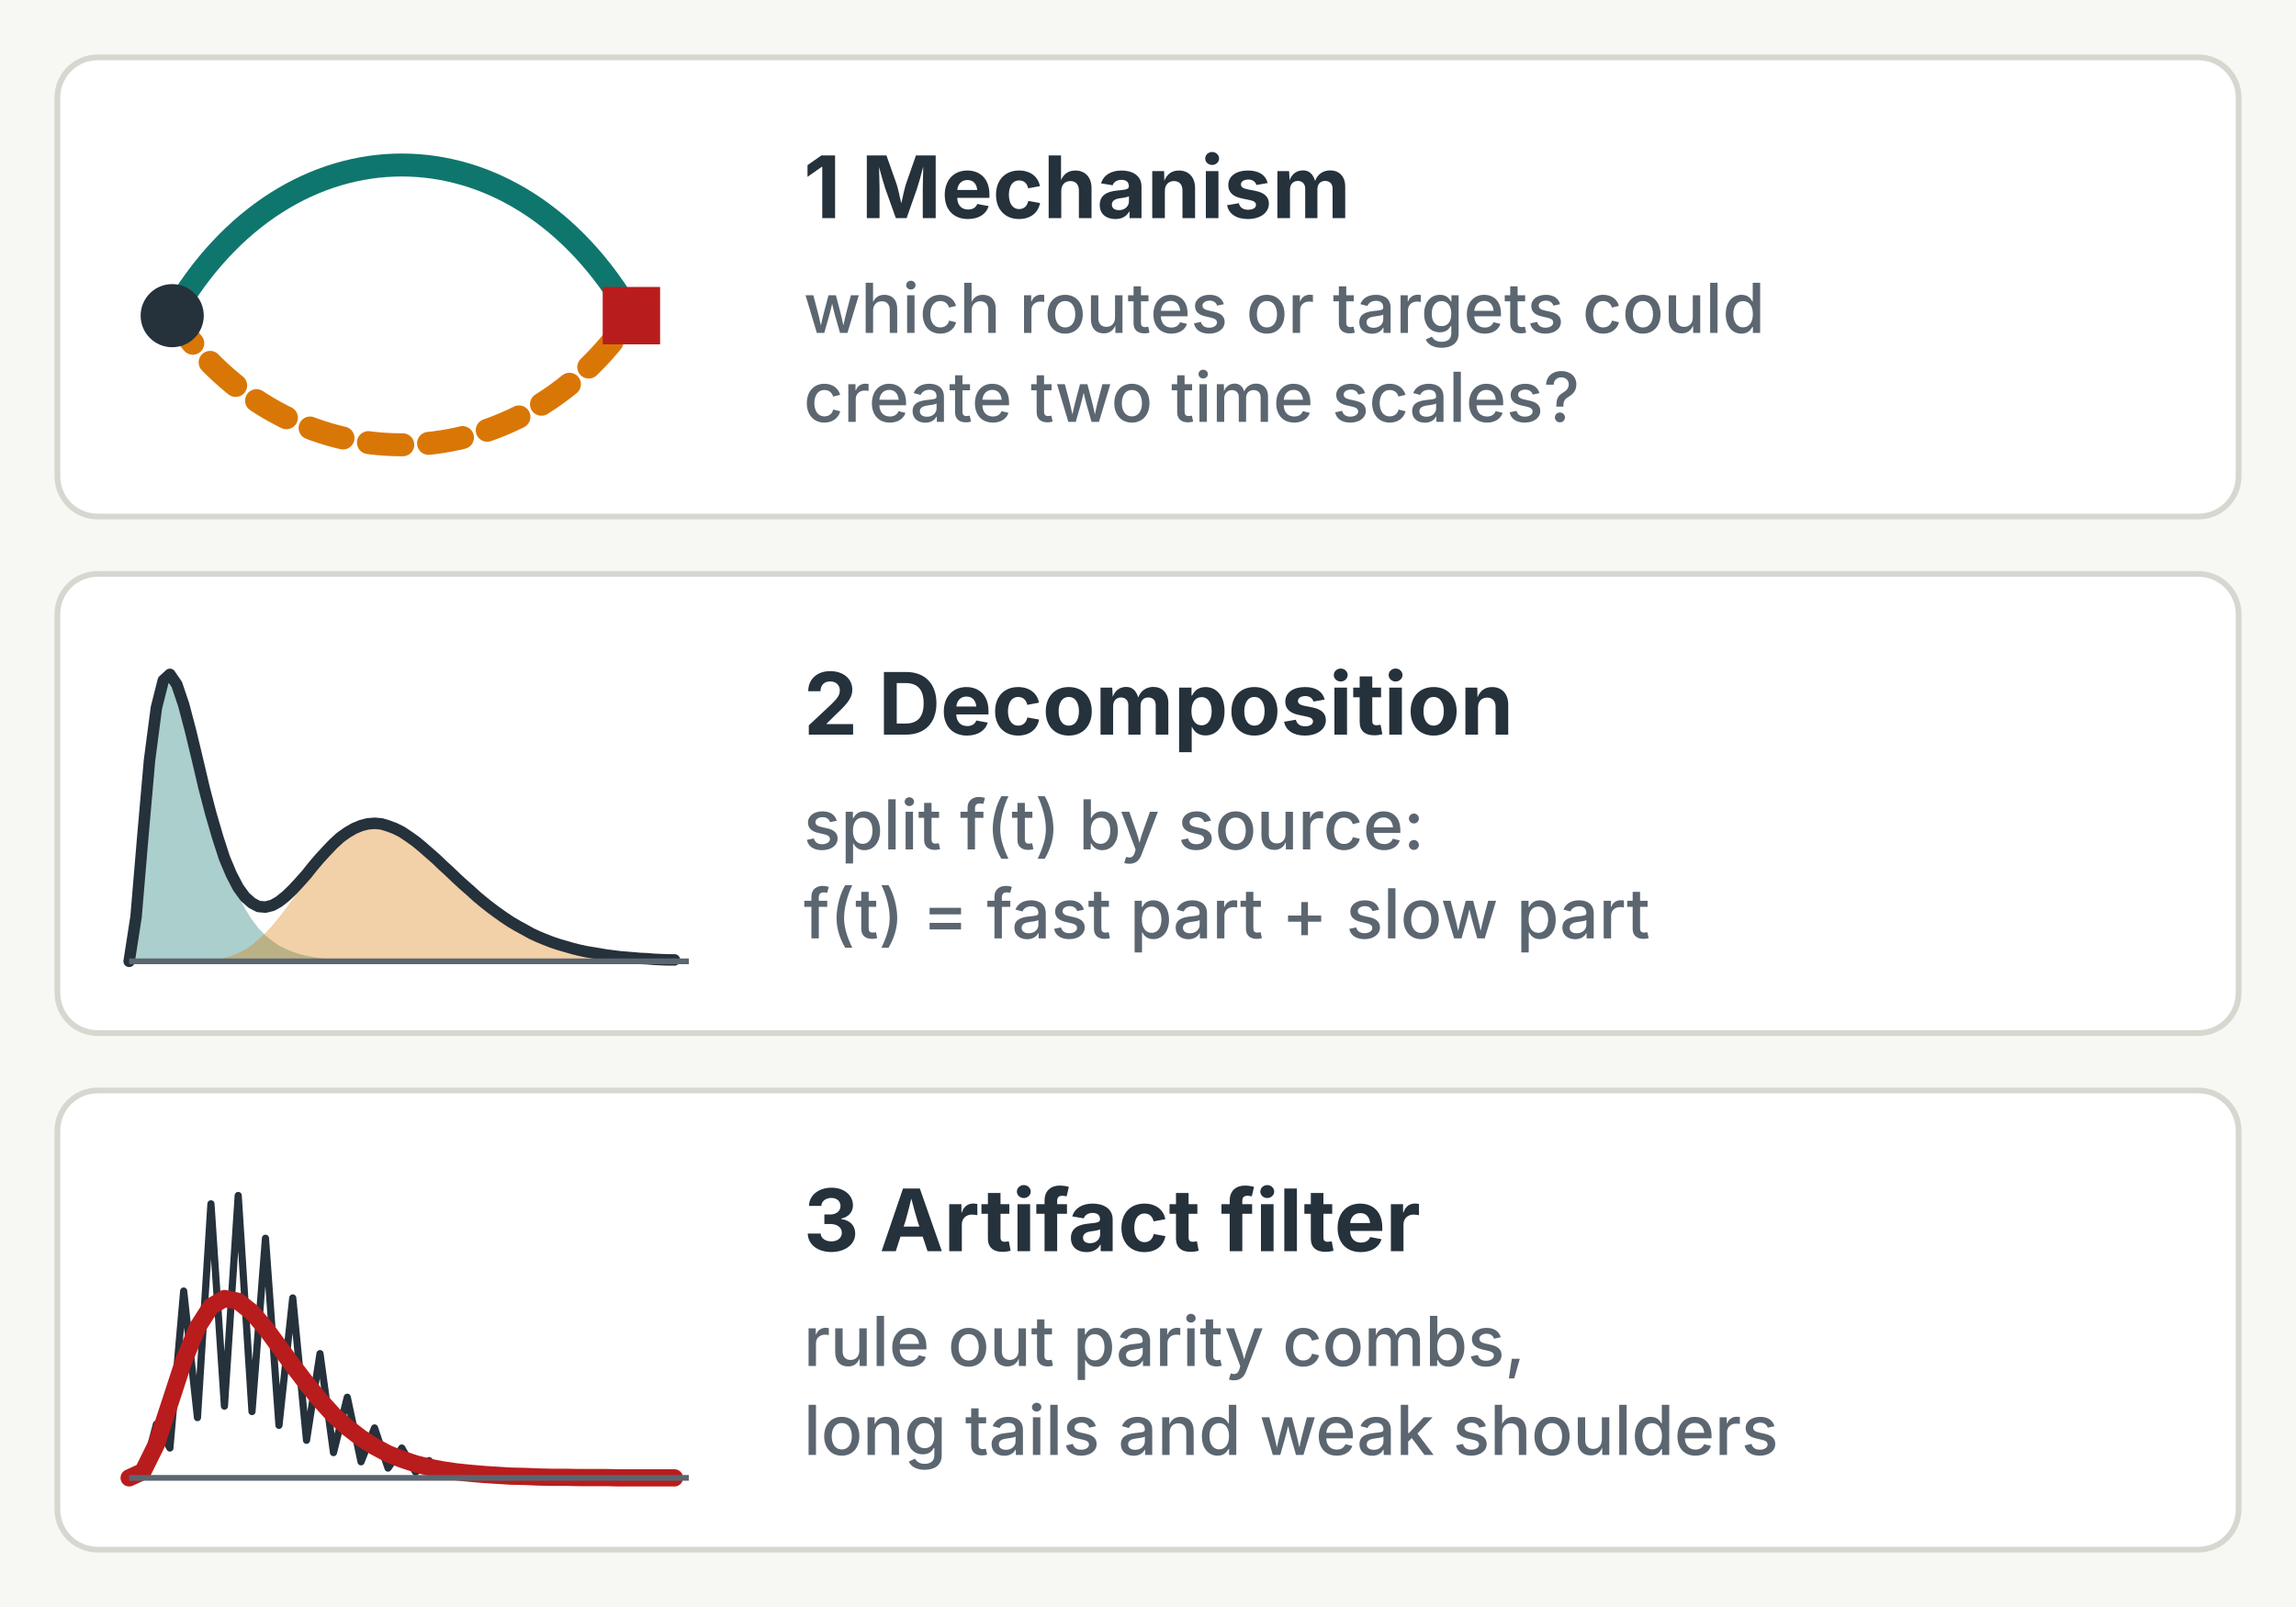
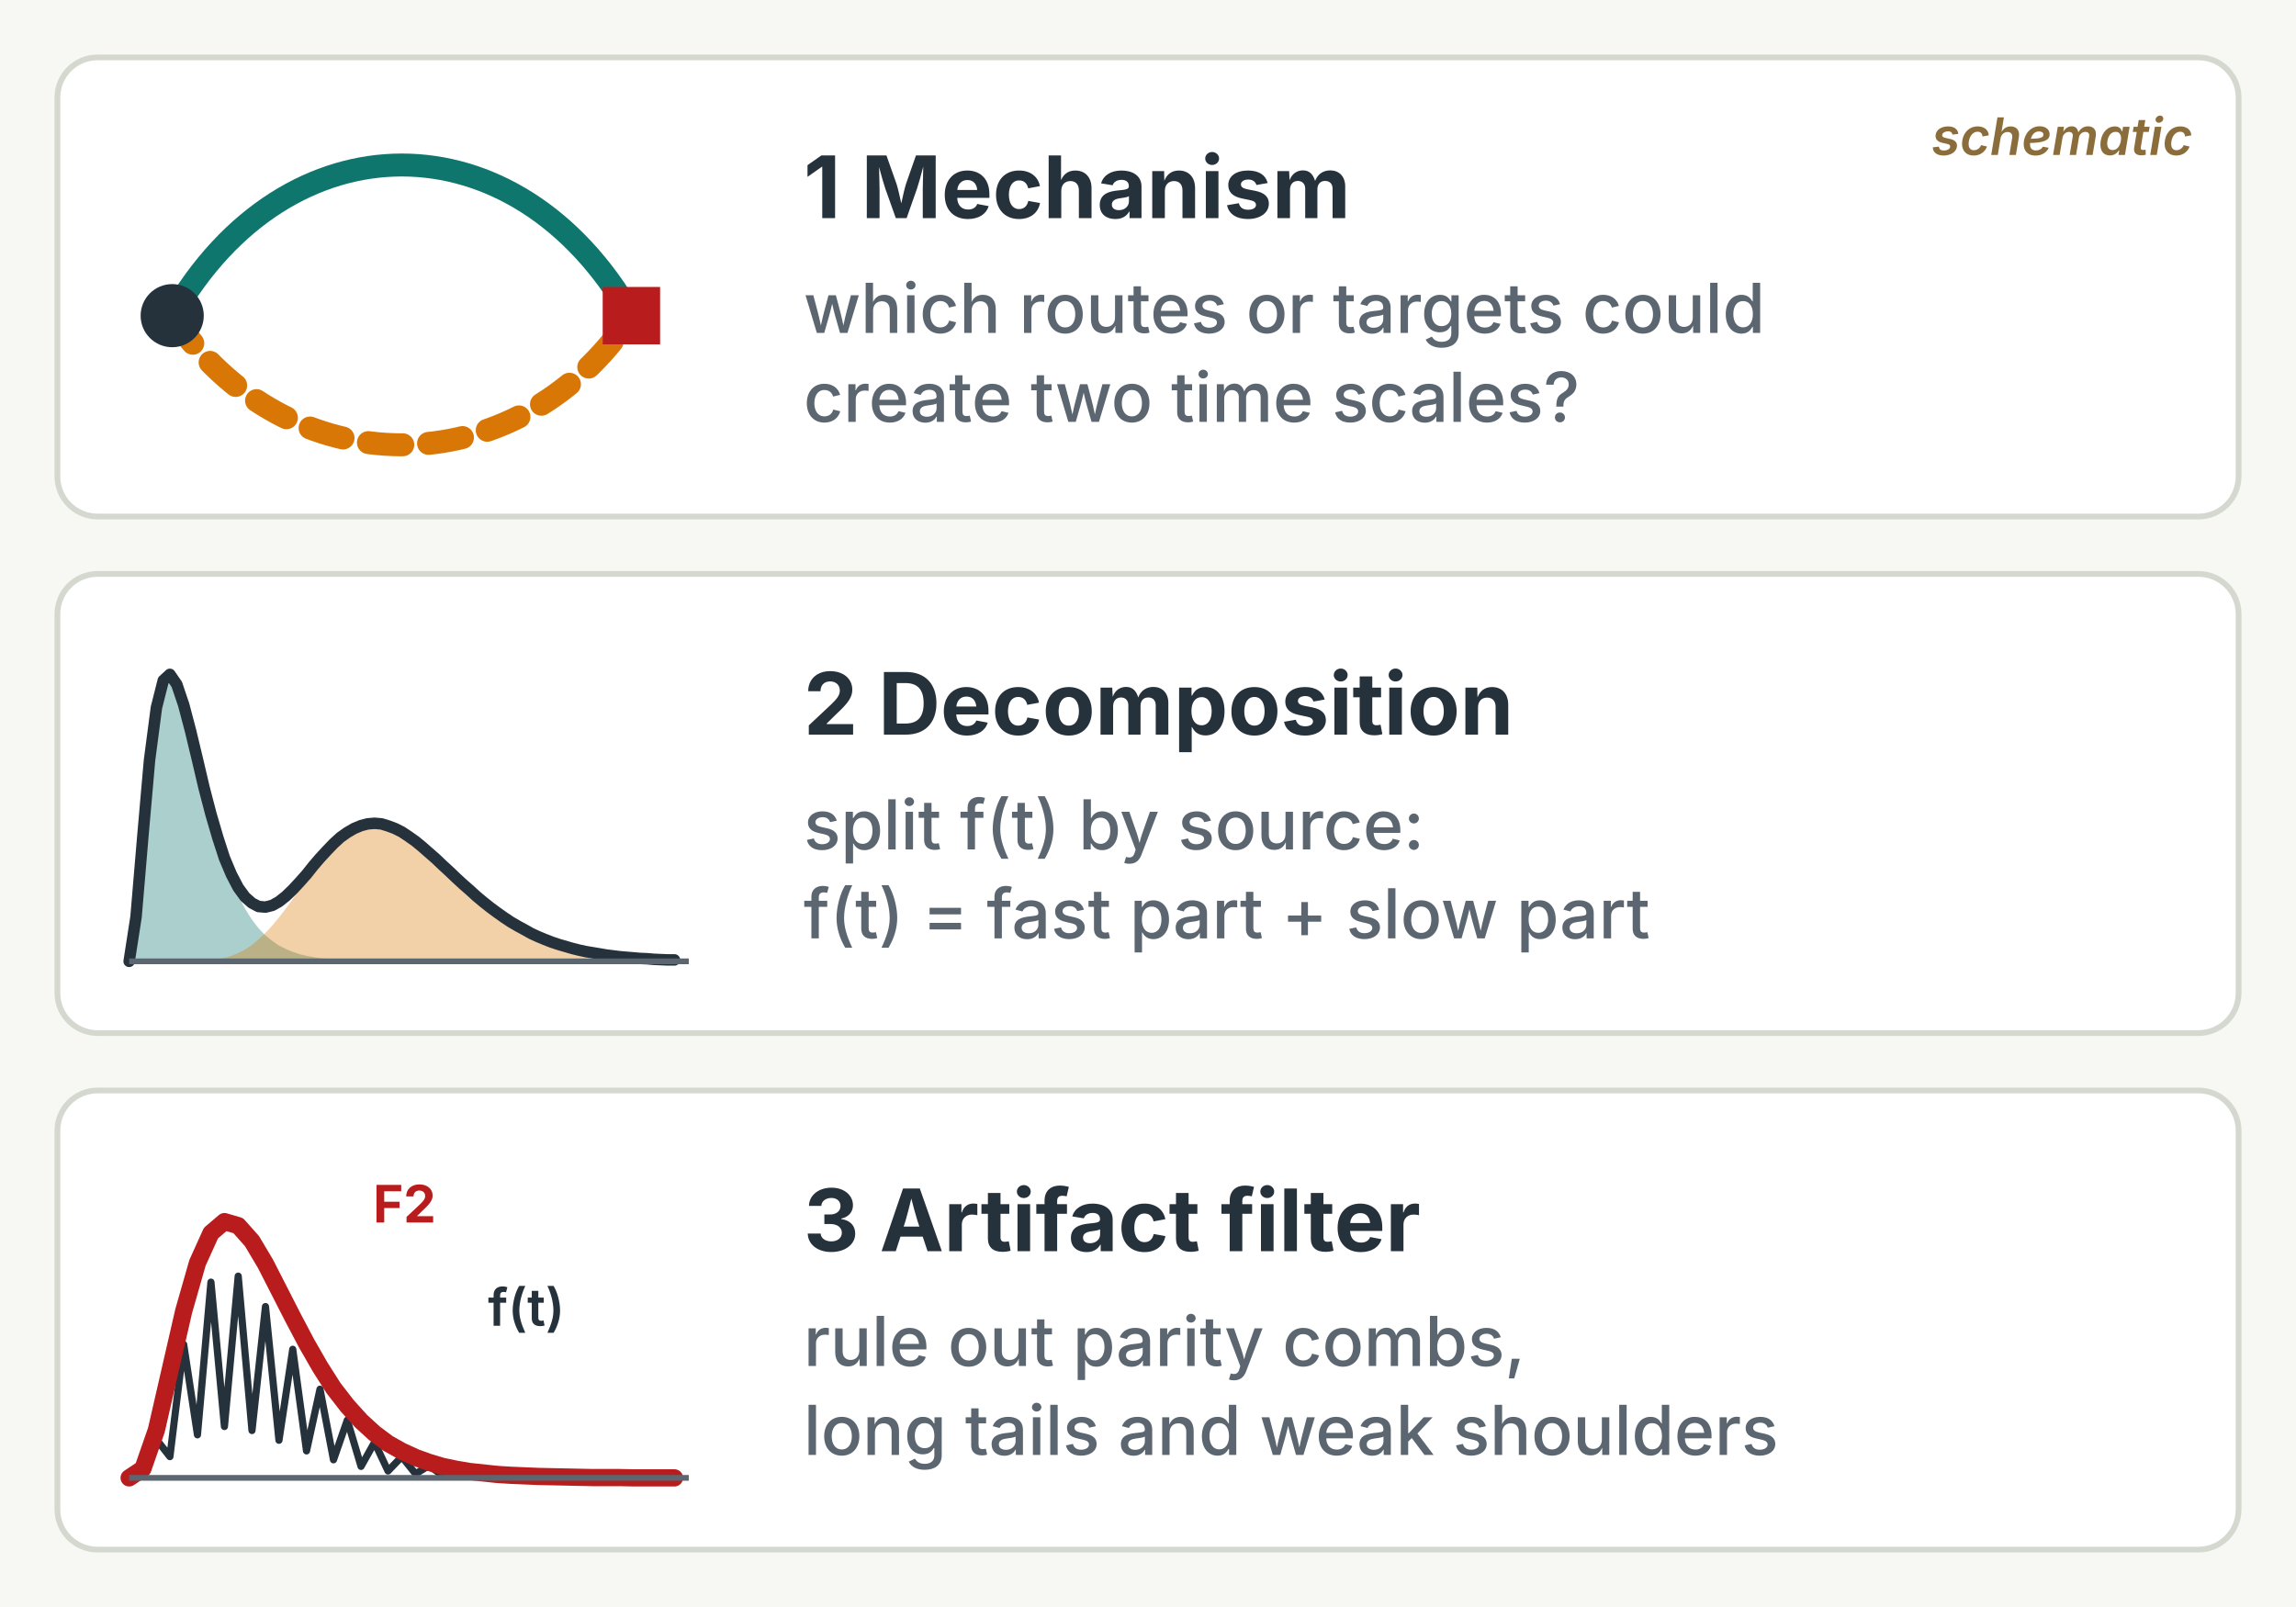
<svg xmlns="http://www.w3.org/2000/svg" width="800" height="560" viewBox="0 0 800 560" fill="none">
  <rect width="800" height="560" fill="#f7f7f3" />
  <rect x="20" y="20" width="760" height="160" rx="14" fill="#ffffff" stroke="#d4d8cf" stroke-width="2" />
  <path d="M 60 110 C 100 40 180 40 220 110" stroke="#0f766e" stroke-width="8" stroke-linecap="round" />
  <path d="M 60 110 C 100 170 180 170 220 110" stroke="#d97706" stroke-width="8" stroke-linecap="round" stroke-dasharray="12 9" />
  <circle cx="60" cy="110" r="11" fill="#25313b" />
  <rect x="210" y="100" width="20" height="20" fill="#b91c1c" />
  <text x="280" y="76" font-family="Inter, 'PingFang SC', 'Hiragino Sans GB', 'Noto Sans CJK SC', 'Microsoft YaHei', Arial, sans-serif" font-size="30" font-weight="700" fill="#25313b" text-anchor="start">1  Mechanism</text>
  <text x="280" y="116" font-family="Inter, 'PingFang SC', 'Hiragino Sans GB', 'Noto Sans CJK SC', 'Microsoft YaHei', Arial, sans-serif" font-size="24" font-weight="500" fill="#5b6670" text-anchor="start">which routes or targets could</text>
  <text x="280" y="147" font-family="Inter, 'PingFang SC', 'Hiragino Sans GB', 'Noto Sans CJK SC', 'Microsoft YaHei', Arial, sans-serif" font-size="24" font-weight="500" fill="#5b6670" text-anchor="start">create two time scales?</text>
  <rect x="20" y="200" width="760" height="160" rx="14" fill="#ffffff" stroke="#d4d8cf" stroke-width="2" />
  <path d="M 45 335 L 45.0 335.0 L 47.4 319.5 L 49.8 291.1 L 52.1 264.9 L 54.5 246.6 L 56.9 237.1 L 59.2 235.0 L 61.6 238.5 L 64.0 245.6 L 66.4 254.8 L 68.8 264.8 L 71.1 274.7 L 73.5 284.1 L 75.9 292.7 L 78.2 300.2 L 80.6 306.7 L 83.0 312.1 L 85.4 316.7 L 87.8 320.5 L 90.1 323.5 L 92.5 326.0 L 94.9 327.9 L 97.2 329.5 L 99.6 330.7 L 102.0 331.7 L 104.4 332.5 L 106.8 333.1 L 109.1 333.5 L 111.5 333.9 L 113.9 334.1 L 116.2 334.3 L 118.6 334.5 L 121.0 334.6 L 123.4 334.7 L 125.8 334.8 L 128.1 334.8 L 130.5 334.9 L 132.9 334.9 L 135.2 334.9 L 137.6 334.9 L 140.0 335.0 L 142.4 335.0 L 144.8 335.0 L 147.1 335.0 L 149.5 335.0 L 151.9 335.0 L 154.2 335.0 L 156.6 335.0 L 159.0 335.0 L 161.4 335.0 L 163.8 335.0 L 166.1 335.0 L 168.5 335.0 L 170.9 335.0 L 173.2 335.0 L 175.6 335.0 L 178.0 335.0 L 180.4 335.0 L 182.8 335.0 L 185.1 335.0 L 187.5 335.0 L 189.9 335.0 L 192.2 335.0 L 194.6 335.0 L 197.0 335.0 L 199.4 335.0 L 201.8 335.0 L 204.1 335.0 L 206.5 335.0 L 208.9 335.0 L 211.2 335.0 L 213.6 335.0 L 216.0 335.0 L 218.4 335.0 L 220.8 335.0 L 223.1 335.0 L 225.5 335.0 L 227.9 335.0 L 230.2 335.0 L 232.6 335.0 L 235.0 335.0 L 235 335 Z" fill="#0f766e" opacity="0.35" />
  <path d="M 45 335 L 45.0 335.0 L 47.4 335.0 L 49.8 335.0 L 52.1 335.0 L 54.5 335.0 L 56.9 335.0 L 59.2 335.0 L 61.6 335.0 L 64.0 335.0 L 66.4 335.0 L 68.8 334.9 L 71.1 334.8 L 73.5 334.6 L 75.9 334.3 L 78.2 333.8 L 80.6 333.1 L 83.0 332.1 L 85.4 330.9 L 87.8 329.3 L 90.1 327.3 L 92.5 325.1 L 94.9 322.5 L 97.2 319.7 L 99.6 316.6 L 102.0 313.3 L 104.4 310.0 L 106.8 306.6 L 109.1 303.3 L 111.5 300.2 L 113.9 297.3 L 116.2 294.6 L 118.6 292.3 L 121.0 290.4 L 123.4 288.9 L 125.8 287.9 L 128.1 287.2 L 130.5 287.0 L 132.9 287.2 L 135.2 287.8 L 137.6 288.7 L 140.0 290.0 L 142.4 291.5 L 144.8 293.2 L 147.1 295.1 L 149.5 297.2 L 151.9 299.3 L 154.2 301.5 L 156.6 303.7 L 159.0 306.0 L 161.4 308.2 L 163.8 310.3 L 166.1 312.4 L 168.5 314.4 L 170.9 316.3 L 173.2 318.0 L 175.6 319.7 L 178.0 321.3 L 180.4 322.7 L 182.8 324.0 L 185.1 325.3 L 187.5 326.4 L 189.9 327.4 L 192.2 328.3 L 194.6 329.1 L 197.0 329.8 L 199.4 330.5 L 201.8 331.1 L 204.1 331.6 L 206.5 332.0 L 208.9 332.4 L 211.2 332.8 L 213.6 333.1 L 216.0 333.4 L 218.4 333.6 L 220.8 333.8 L 223.1 334.0 L 225.5 334.1 L 227.9 334.3 L 230.2 334.4 L 232.6 334.5 L 235.0 334.5 L 235 335 Z" fill="#d97706" opacity="0.35" />
  <path d="M 45.0 335.0 L 47.4 319.5 L 49.8 291.1 L 52.1 264.9 L 54.5 246.6 L 56.9 237.1 L 59.2 235.0 L 61.6 238.5 L 64.0 245.6 L 66.4 254.7 L 68.8 264.7 L 71.1 274.5 L 73.5 283.7 L 75.9 291.9 L 78.2 299.0 L 80.6 304.7 L 83.0 309.3 L 85.4 312.6 L 87.8 314.7 L 90.1 315.9 L 92.5 316.1 L 94.9 315.5 L 97.2 314.2 L 99.6 312.3 L 102.0 310.0 L 104.4 307.4 L 106.8 304.7 L 109.1 301.8 L 111.5 299.0 L 113.9 296.4 L 116.2 294.0 L 118.6 291.8 L 121.0 290.1 L 123.4 288.7 L 125.8 287.7 L 128.1 287.1 L 130.5 286.9 L 132.9 287.1 L 135.2 287.8 L 137.6 288.7 L 140.0 289.9 L 142.4 291.5 L 144.8 293.2 L 147.1 295.1 L 149.5 297.2 L 151.9 299.3 L 154.2 301.5 L 156.6 303.7 L 159.0 306.0 L 161.4 308.2 L 163.8 310.3 L 166.1 312.4 L 168.5 314.4 L 170.9 316.3 L 173.2 318.0 L 175.6 319.7 L 178.0 321.3 L 180.4 322.7 L 182.8 324.0 L 185.1 325.3 L 187.5 326.4 L 189.9 327.4 L 192.2 328.3 L 194.6 329.1 L 197.0 329.8 L 199.4 330.5 L 201.8 331.1 L 204.1 331.6 L 206.5 332.0 L 208.9 332.4 L 211.2 332.8 L 213.6 333.1 L 216.0 333.4 L 218.4 333.6 L 220.8 333.8 L 223.1 334.0 L 225.5 334.1 L 227.9 334.3 L 230.2 334.4 L 232.6 334.5 L 235.0 334.5" stroke="#25313b" stroke-width="4" stroke-linecap="round" stroke-linejoin="round" fill="none" opacity="1.0" />
  <path d="M 45 335 H 240" stroke="#5b6670" stroke-width="2" />
  <text x="280" y="256" font-family="Inter, 'PingFang SC', 'Hiragino Sans GB', 'Noto Sans CJK SC', 'Microsoft YaHei', Arial, sans-serif" font-size="30" font-weight="700" fill="#25313b" text-anchor="start">2  Decomposition</text>
  <text x="280" y="296" font-family="Inter, 'PingFang SC', 'Hiragino Sans GB', 'Noto Sans CJK SC', 'Microsoft YaHei', Arial, sans-serif" font-size="24" font-weight="500" fill="#5b6670" text-anchor="start">split f(t) by source:</text>
  <text x="280" y="327" font-family="Inter, 'PingFang SC', 'Hiragino Sans GB', 'Noto Sans CJK SC', 'Microsoft YaHei', Arial, sans-serif" font-size="24" font-weight="500" fill="#5b6670" text-anchor="start">f(t) = fast part + slow part</text>
  <rect x="20" y="380" width="760" height="160" rx="14" fill="#ffffff" stroke="#d4d8cf" stroke-width="2" />
-   <path d="M 45.0 515.0 L 49.8 514.1 L 54.5 496.3 L 59.2 504.6 L 64.0 449.9 L 68.8 494.0 L 73.5 419.5 L 78.2 490.0 L 83.0 416.6 L 87.8 491.9 L 92.5 431.5 L 97.2 496.7 L 102.0 452.3 L 106.8 501.9 L 111.5 471.7 L 116.2 506.2 L 121.0 486.9 L 125.8 509.4 L 130.5 497.6 L 135.2 511.6 L 140.0 504.6 L 144.8 513.0 L 149.5 509.0 L 154.2 513.9 L 159.0 511.6 L 163.8 514.4 L 168.5 513.1 L 173.2 514.7 L 178.0 514.0 L 182.8 514.8 L 187.5 514.5 L 192.2 514.9 L 197.0 514.7 L 201.8 514.9 L 206.5 514.9 L 211.2 515.0 L 216.0 514.9 L 220.8 515.0 L 225.5 515.0 L 230.2 515.0 L 235.0 515.0" stroke="#25313b" stroke-width="2.5" stroke-linecap="round" stroke-linejoin="round" fill="none" opacity="1.0" />
-   <path d="M 45.0 515.0 L 49.8 512.8 L 54.5 503.3 L 59.2 489.0 L 64.0 474.3 L 68.8 462.6 L 73.5 455.3 L 78.2 452.5 L 83.0 453.5 L 87.8 457.3 L 92.5 462.8 L 97.2 469.2 L 102.0 475.8 L 106.8 482.1 L 111.5 487.9 L 116.2 493.1 L 121.0 497.4 L 125.8 501.1 L 130.5 504.1 L 135.2 506.6 L 140.0 508.5 L 144.8 510.1 L 149.5 511.3 L 154.2 512.2 L 159.0 512.9 L 163.8 513.4 L 168.5 513.8 L 173.2 514.1 L 178.0 514.4 L 182.8 514.5 L 187.5 514.7 L 192.2 514.8 L 197.0 514.8 L 201.8 514.9 L 206.5 514.9 L 211.2 514.9 L 216.0 515.0 L 220.8 515.0 L 225.5 515.0 L 230.2 515.0 L 235.0 515.0" stroke="#b91c1c" stroke-width="6" stroke-linecap="round" stroke-linejoin="round" fill="none" opacity="1.0" />
+   <path d="M 45.0 515.0 L 49.8 514.4 L 54.5 501.6 L 59.2 507.6 L 64.0 468.5 L 68.8 500.0 L 73.5 446.8 L 78.2 497.1 L 83.0 444.7 L 87.8 498.5 L 92.5 455.3 L 97.2 501.9 L 102.0 470.2 L 106.8 505.6 L 111.5 484.1 L 116.2 508.7 L 121.0 494.9 L 125.8 511.0 L 130.5 502.6 L 135.2 512.6 L 140.0 507.6 L 144.8 513.6 L 149.5 510.7 L 154.2 514.2 L 159.0 512.6 L 163.8 514.6 L 168.5 513.7 L 173.2 514.8 L 178.0 514.3 L 182.8 514.9 L 187.5 514.6 L 192.2 514.9 L 197.0 514.8 L 201.8 515.0 L 206.5 514.9 L 211.2 515.0 L 216.0 514.9 L 220.8 515.0 L 225.5 515.0 L 230.2 515.0 L 235.0 515.0" stroke="#25313b" stroke-width="2.5" stroke-linecap="round" stroke-linejoin="round" fill="none" opacity="1.0" />
+   <path d="M 45.0 515.0 L 49.8 511.8 L 54.5 498.3 L 59.2 477.8 L 64.0 456.9 L 68.8 440.1 L 73.5 429.7 L 78.2 425.7 L 83.0 427.1 L 87.8 432.5 L 92.5 440.4 L 97.2 449.6 L 102.0 459.0 L 106.8 468.1 L 111.5 476.3 L 116.2 483.7 L 121.0 489.9 L 125.8 495.2 L 130.5 499.5 L 135.2 503.0 L 140.0 505.7 L 144.8 507.9 L 149.5 509.6 L 154.2 511.0 L 159.0 512.0 L 163.8 512.8 L 168.5 513.3 L 173.2 513.8 L 178.0 514.1 L 182.8 514.3 L 187.5 514.5 L 192.2 514.6 L 197.0 514.7 L 201.8 514.8 L 206.5 514.9 L 211.2 514.9 L 216.0 514.9 L 220.8 515.0 L 225.5 515.0 L 230.2 515.0 L 235.0 515.0" stroke="#b91c1c" stroke-width="6" stroke-linecap="round" stroke-linejoin="round" fill="none" opacity="1.0" />
+   <text x="130" y="426" font-family="Inter, 'PingFang SC', 'Hiragino Sans GB', 'Noto Sans CJK SC', 'Microsoft YaHei', Arial, sans-serif" font-size="18" font-weight="700" fill="#b91c1c" text-anchor="start">F2</text>
+   <text x="170" y="462" font-family="Inter, 'PingFang SC', 'Hiragino Sans GB', 'Noto Sans CJK SC', 'Microsoft YaHei', Arial, sans-serif" font-size="18" font-weight="600" fill="#25313b" text-anchor="start">f(t)</text>
  <path d="M 45 515 H 240" stroke="#5b6670" stroke-width="2" />
  <text x="280" y="436" font-family="Inter, 'PingFang SC', 'Hiragino Sans GB', 'Noto Sans CJK SC', 'Microsoft YaHei', Arial, sans-serif" font-size="30" font-weight="700" fill="#25313b" text-anchor="start">3  Artifact filter</text>
  <text x="280" y="476" font-family="Inter, 'PingFang SC', 'Hiragino Sans GB', 'Noto Sans CJK SC', 'Microsoft YaHei', Arial, sans-serif" font-size="24" font-weight="500" fill="#5b6670" text-anchor="start">rule out parity combs,</text>
  <text x="280" y="507" font-family="Inter, 'PingFang SC', 'Hiragino Sans GB', 'Noto Sans CJK SC', 'Microsoft YaHei', Arial, sans-serif" font-size="24" font-weight="500" fill="#5b6670" text-anchor="start">long tails and weak shoulders</text>
+   <text x="764" y="54" font-family="Inter, 'PingFang SC', 'Hiragino Sans GB', 'Noto Sans CJK SC', 'Microsoft YaHei', Arial, sans-serif" font-size="18" font-weight="600" fill="#8a6d3b" text-anchor="end" font-style="italic">schematic</text>
</svg>
